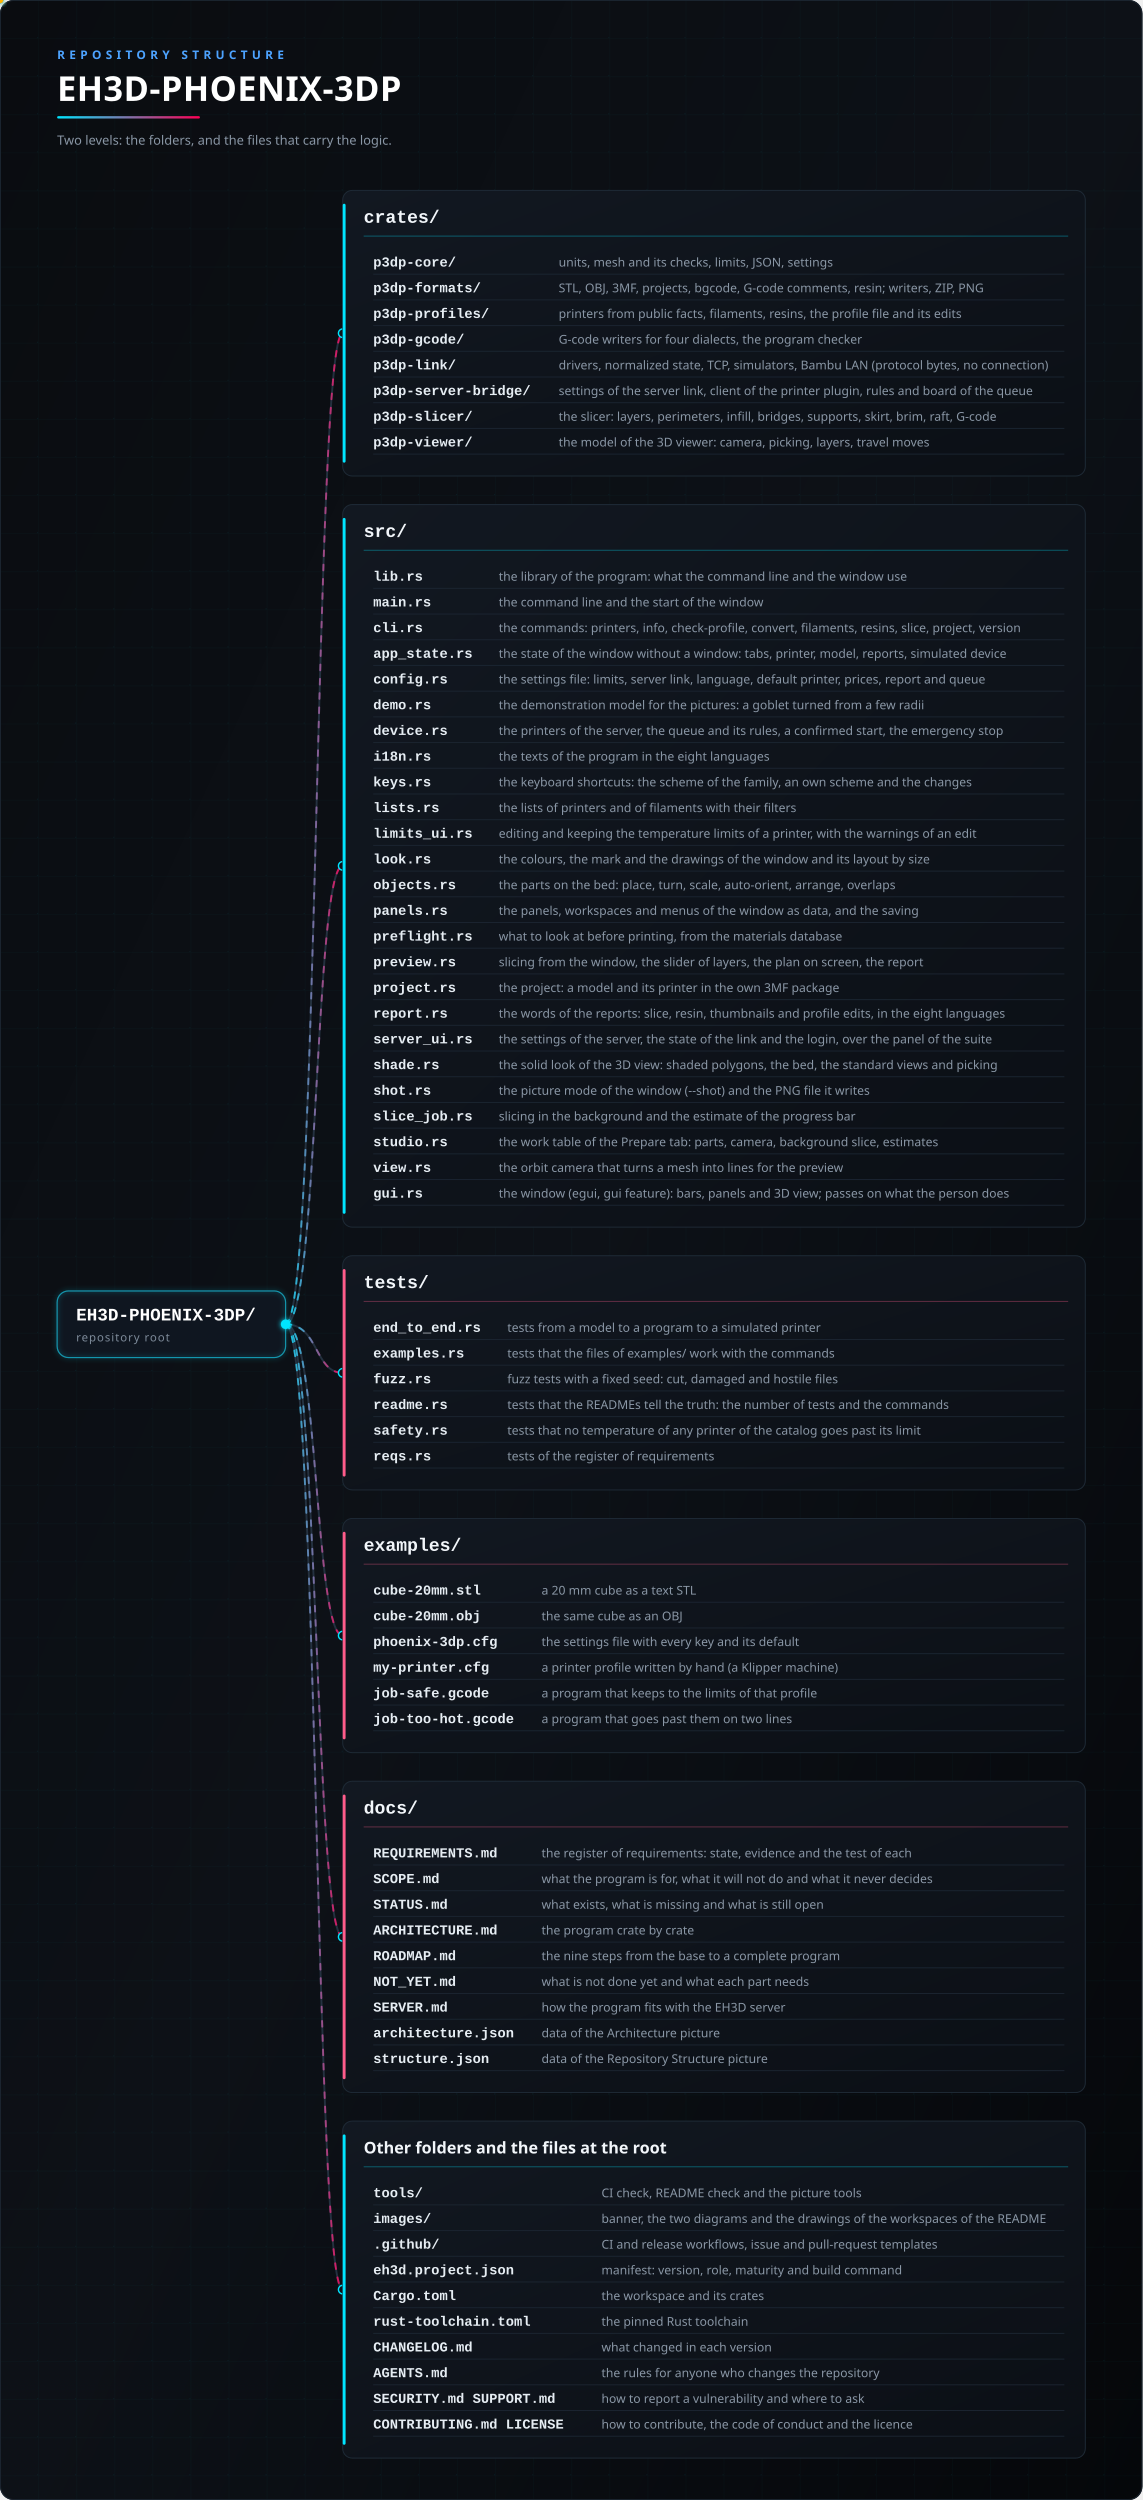
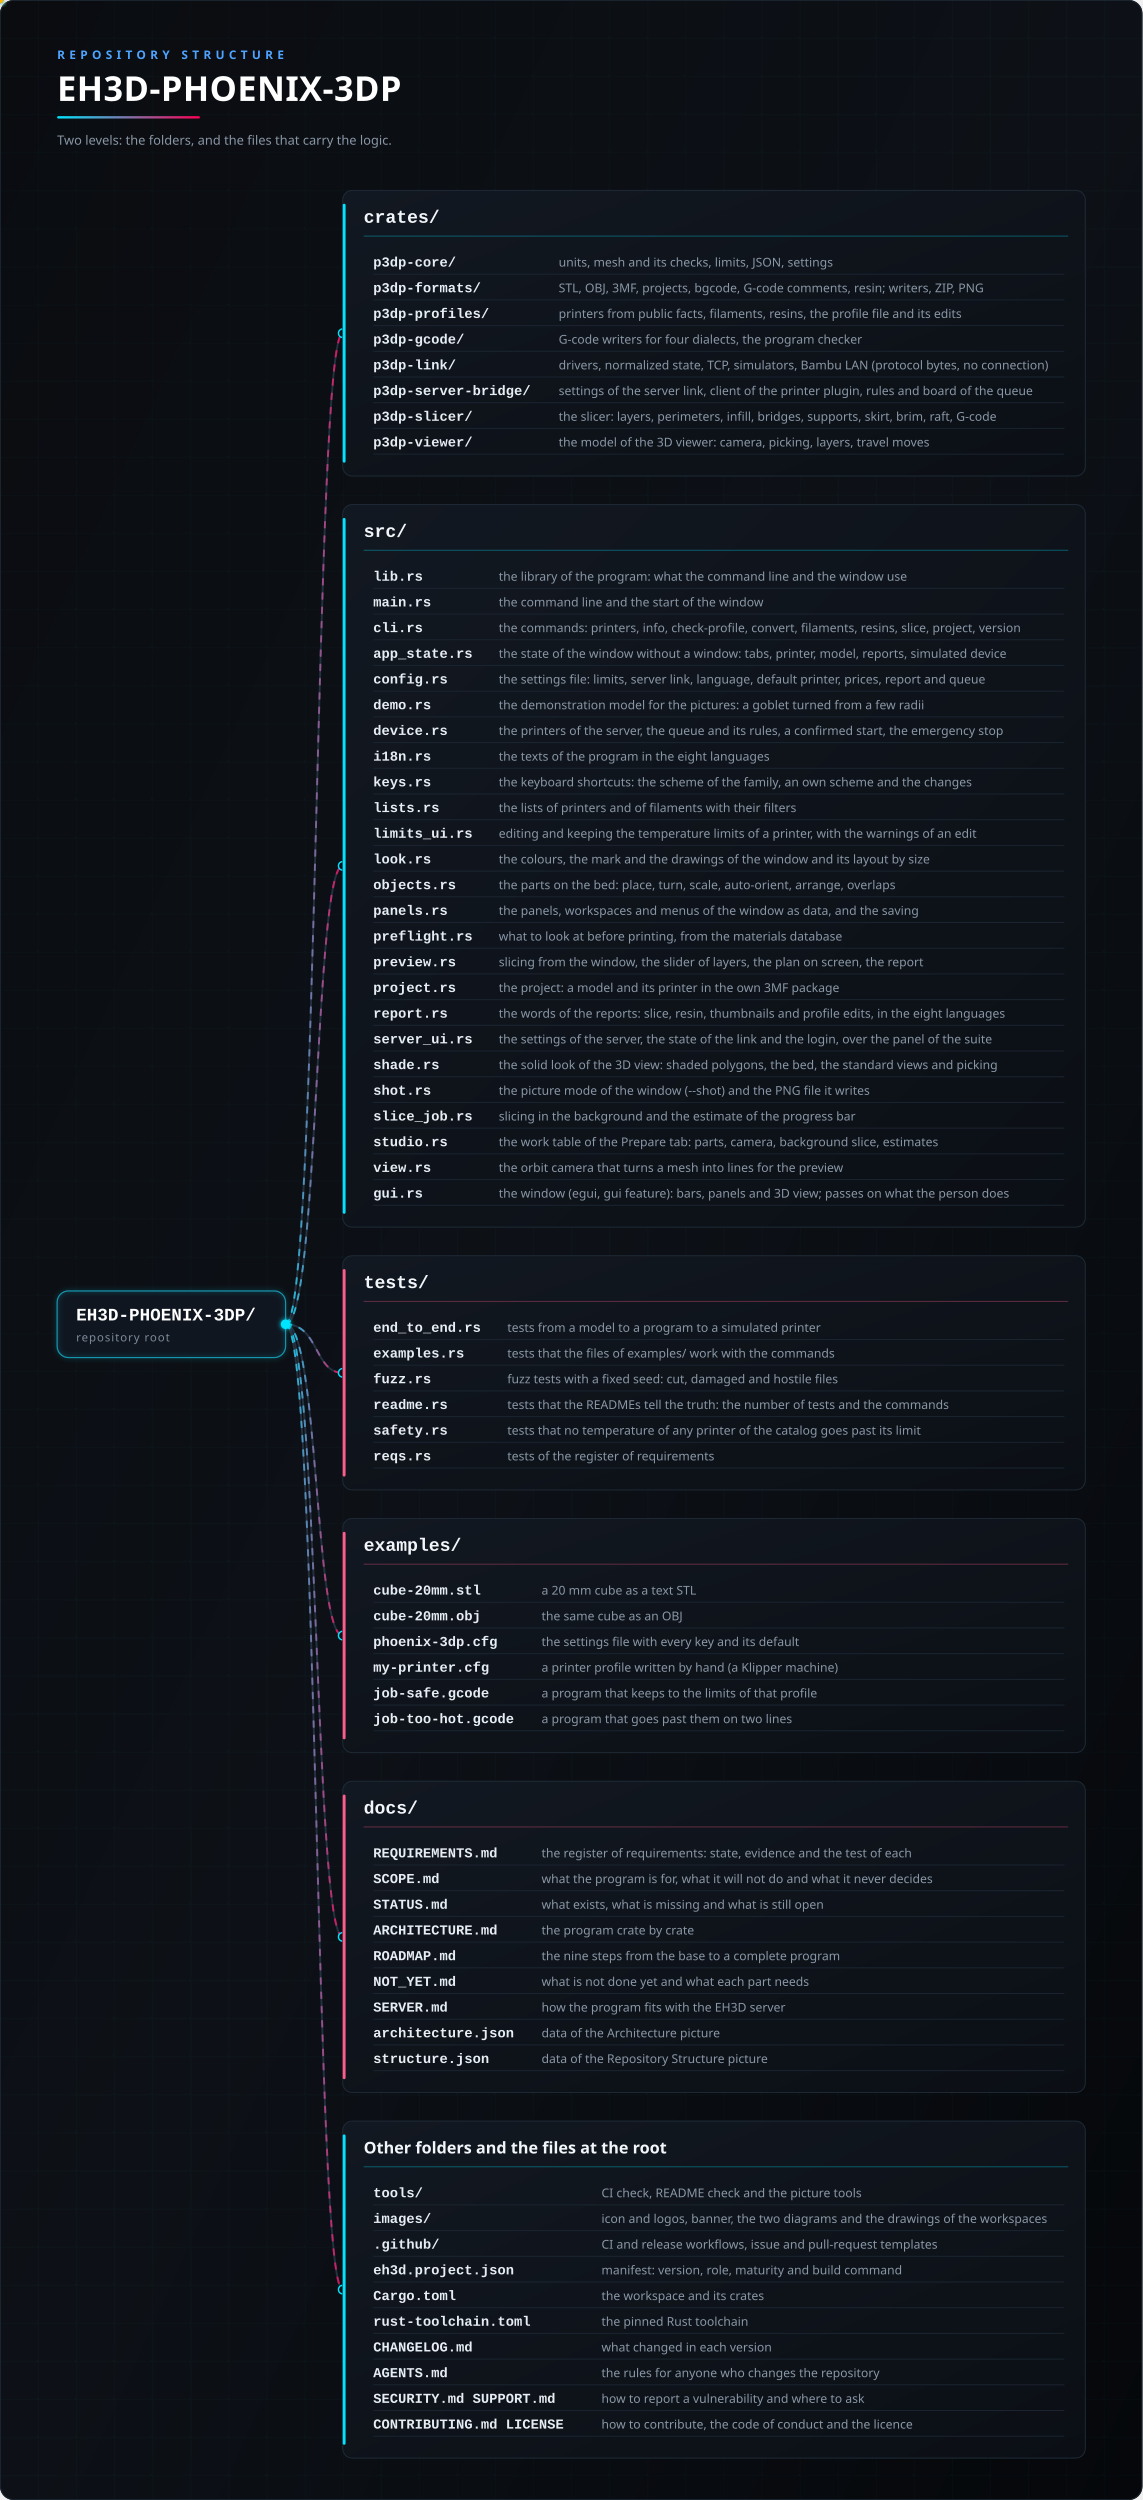
<svg xmlns="http://www.w3.org/2000/svg" viewBox="0 0 1200 2626" width="100%" role="img" aria-labelledby="t d">
  <defs>
    <linearGradient id="bg" x1="0" y1="0" x2="1" y2="1">
      <stop offset="0" stop-color="#0A0C10" />
      <stop offset="0.5" stop-color="#0D1117" />
      <stop offset="1" stop-color="#05070A" />
    </linearGradient>
    <linearGradient id="card" x1="0" y1="0" x2="1" y2="1">
      <stop offset="0" stop-color="#121821" />
      <stop offset="1" stop-color="#0B0F15" />
    </linearGradient>
    <linearGradient id="line" x1="0" y1="0" x2="1" y2="0">
      <stop offset="0" stop-color="#00E5FF" />
      <stop offset="1" stop-color="#FF0055" />
    </linearGradient>
    <filter id="glow" x="-50%" y="-50%" width="200%" height="200%">
      <feGaussianBlur stdDeviation="3" result="b" />
      <feMerge>
        <feMergeNode in="b" />
        <feMergeNode in="SourceGraphic" />
      </feMerge>
    </filter>
    <pattern id="grid" width="40" height="40" patternUnits="userSpaceOnUse">
      <path d="M40 0H0V40" fill="none" stroke="#00E5FF" stroke-opacity="0.035" />
      <circle cx="40" cy="40" r="1" fill="#00E5FF" fill-opacity="0.09" />
    </pattern>
  </defs>
  <rect width="1200" height="2626" rx="14" fill="url(#bg)" />
  <rect width="1200" height="2626" rx="14" fill="url(#grid)" />
  <rect x="0.5" y="0.5" width="1199" height="2625" rx="14" fill="none" stroke="#1B2530" />
  <text x="60" y="62" font-family="'Segoe UI','Noto Sans','Noto Sans CJK SC','Microsoft YaHei','Yu Gothic','Helvetica Neue',Helvetica,Arial,sans-serif" font-size="12.5" font-weight="600" fill="#4DA3FF" text-anchor="start" letter-spacing="4.5">REPOSITORY STRUCTURE</text>
  <text x="60" y="106" font-family="'Segoe UI','Noto Sans','Noto Sans CJK SC','Microsoft YaHei','Yu Gothic','Helvetica Neue',Helvetica,Arial,sans-serif" font-size="36" font-weight="700" fill="#FFFFFF" text-anchor="start" letter-spacing="0.5">EH3D-PHOENIX-3DP</text>
  <rect x="60" y="122" width="150" height="2.5" rx="1.25" fill="url(#line)">
    <animate attributeName="width" values="40;150;150" keyTimes="0;0.4;1" dur="3s" repeatCount="indefinite" />
  </rect>
  <text x="60" y="152" font-family="'Segoe UI','Noto Sans','Noto Sans CJK SC','Microsoft YaHei','Yu Gothic','Helvetica Neue',Helvetica,Arial,sans-serif" font-size="13.5" font-weight="400" fill="#8A97A6" text-anchor="start">Two levels: the folders, and the files that carry the logic.</text>
  <path id="c0" d="M300,1391 C335,1391 330,350 360,350" fill="none" stroke="#243140" stroke-width="2" />
  <path d="M300,1391 C335,1391 330,350 360,350" fill="none" stroke="url(#line)" stroke-width="2" stroke-linecap="round" stroke-dasharray="6 9" opacity="0.9">
    <animate attributeName="stroke-dashoffset" from="0" to="-30" dur="1.6s" repeatCount="indefinite" />
  </path>
  <circle cx="360" cy="350" r="4.5" fill="#0D1117" stroke="#00E5FF" stroke-width="1.5" />
  <path id="c1" d="M300,1391 C335,1391 330,909.5 360,909.5" fill="none" stroke="#243140" stroke-width="2" />
  <path d="M300,1391 C335,1391 330,909.5 360,909.5" fill="none" stroke="url(#line)" stroke-width="2" stroke-linecap="round" stroke-dasharray="6 9" opacity="0.9">
    <animate attributeName="stroke-dashoffset" from="0" to="-30" dur="1.6s" repeatCount="indefinite" />
  </path>
  <circle cx="360" cy="909.5" r="4.5" fill="#0D1117" stroke="#00E5FF" stroke-width="1.5" />
  <path id="c2" d="M300,1391 C335,1391 330,1442 360,1442" fill="none" stroke="#243140" stroke-width="2" />
  <path d="M300,1391 C335,1391 330,1442 360,1442" fill="none" stroke="url(#line)" stroke-width="2" stroke-linecap="round" stroke-dasharray="6 9" opacity="0.9">
    <animate attributeName="stroke-dashoffset" from="0" to="-30" dur="1.6s" repeatCount="indefinite" />
  </path>
  <circle cx="360" cy="1442" r="4.5" fill="#0D1117" stroke="#00E5FF" stroke-width="1.5" />
  <path id="c3" d="M300,1391 C335,1391 330,1718 360,1718" fill="none" stroke="#243140" stroke-width="2" />
  <path d="M300,1391 C335,1391 330,1718 360,1718" fill="none" stroke="url(#line)" stroke-width="2" stroke-linecap="round" stroke-dasharray="6 9" opacity="0.9">
    <animate attributeName="stroke-dashoffset" from="0" to="-30" dur="1.6s" repeatCount="indefinite" />
  </path>
  <circle cx="360" cy="1718" r="4.5" fill="#0D1117" stroke="#00E5FF" stroke-width="1.5" />
  <path id="c4" d="M300,1391 C335,1391 330,2034.5 360,2034.5" fill="none" stroke="#243140" stroke-width="2" />
  <path d="M300,1391 C335,1391 330,2034.5 360,2034.5" fill="none" stroke="url(#line)" stroke-width="2" stroke-linecap="round" stroke-dasharray="6 9" opacity="0.9">
    <animate attributeName="stroke-dashoffset" from="0" to="-30" dur="1.6s" repeatCount="indefinite" />
  </path>
  <circle cx="360" cy="2034.5" r="4.5" fill="#0D1117" stroke="#00E5FF" stroke-width="1.5" />
  <path id="c5" d="M300,1391 C335,1391 330,2405 360,2405" fill="none" stroke="#243140" stroke-width="2" />
  <path d="M300,1391 C335,1391 330,2405 360,2405" fill="none" stroke="url(#line)" stroke-width="2" stroke-linecap="round" stroke-dasharray="6 9" opacity="0.9">
    <animate attributeName="stroke-dashoffset" from="0" to="-30" dur="1.6s" repeatCount="indefinite" />
  </path>
  <circle cx="360" cy="2405" r="4.5" fill="#0D1117" stroke="#00E5FF" stroke-width="1.5" />
  <circle r="3.5" fill="#00E5FF" filter="url(#glow)">
    <animateMotion dur="3.4s" repeatCount="indefinite">
      <mpath href="#c0" />
    </animateMotion>
  </circle>
  <circle r="3.5" fill="#4DA3FF" filter="url(#glow)">
    <animateMotion dur="4.2s" repeatCount="indefinite">
      <mpath href="#c1" />
    </animateMotion>
  </circle>
  <circle r="3.5" fill="#FFB300" filter="url(#glow)">
    <animateMotion dur="5.0s" repeatCount="indefinite">
      <mpath href="#c2" />
    </animateMotion>
  </circle>
  <circle r="3.5" fill="#00E5FF" filter="url(#glow)">
    <animateMotion dur="5.8s" repeatCount="indefinite">
      <mpath href="#c3" />
    </animateMotion>
  </circle>
  <circle r="3.5" fill="#4DA3FF" filter="url(#glow)">
    <animateMotion dur="6.6s" repeatCount="indefinite">
      <mpath href="#c4" />
    </animateMotion>
  </circle>
  <circle r="3.5" fill="#FFB300" filter="url(#glow)">
    <animateMotion dur="7.4s" repeatCount="indefinite">
      <mpath href="#c5" />
    </animateMotion>
  </circle>
  <rect x="60" y="1356" width="240" height="70" rx="12" fill="#0F1620" stroke="#2A3A4C" stroke-width="1.2" />
  <rect x="60" y="1356" width="240" height="70" rx="12" fill="none" stroke="#00E5FF" stroke-opacity="0.5" stroke-width="1.2" filter="url(#glow)">
    <animate attributeName="stroke-opacity" values="0.15;0.6;0.15" dur="3.6s" repeatCount="indefinite" />
  </rect>
  <text x="80" y="1387" font-family="'JetBrains Mono','Cascadia Code','SFMono-Regular',Consolas,'Liberation Mono',monospace" font-size="18.5" font-weight="700" fill="#FFFFFF" text-anchor="start">EH3D-PHOENIX-3DP/</text>
  <text x="80" y="1409" font-family="'Segoe UI','Noto Sans','Noto Sans CJK SC','Microsoft YaHei','Yu Gothic','Helvetica Neue',Helvetica,Arial,sans-serif" font-size="12" font-weight="400" fill="#7D8A99" text-anchor="start" letter-spacing="1">repository root</text>
  <circle cx="300" cy="1391" r="5" fill="#00E5FF" filter="url(#glow)" />
  <rect x="360" y="200" width="780" height="300" rx="10" fill="url(#card)" stroke="#1E2A36" stroke-width="1" />
  <rect x="360" y="214" width="3" height="272" rx="1.5" fill="#00E5FF">
    <animate attributeName="opacity" values="0.55;1;0.55" dur="4s" begin="0s" repeatCount="indefinite" />
  </rect>
  <text x="382" y="234" font-family="'JetBrains Mono','Cascadia Code','SFMono-Regular',Consolas,'Liberation Mono',monospace" font-size="19" font-weight="700" fill="#F2F6FA" text-anchor="start">crates/</text>
  <line x1="382" y1="248" x2="1122" y2="248" stroke="#00E5FF" stroke-opacity="0.35" stroke-width="1" />
  <text x="392" y="280" font-family="'JetBrains Mono','Cascadia Code','SFMono-Regular',Consolas,'Liberation Mono',monospace" font-size="14.5" font-weight="600" fill="#E6EDF3" text-anchor="start">p3dp-core/</text>
  <text x="586.81" y="280" font-family="'Segoe UI','Noto Sans','Noto Sans CJK SC','Microsoft YaHei','Yu Gothic','Helvetica Neue',Helvetica,Arial,sans-serif" font-size="12.8" font-weight="400" fill="#8A97A6" text-anchor="start">units, mesh and its checks, limits, JSON, settings</text>
  <line x1="392" y1="288" x2="1118" y2="288" stroke="#1A2430" stroke-width="1" />
  <text x="392" y="307" font-family="'JetBrains Mono','Cascadia Code','SFMono-Regular',Consolas,'Liberation Mono',monospace" font-size="14.5" font-weight="600" fill="#E6EDF3" text-anchor="start">p3dp-formats/</text>
  <text x="586.81" y="307" font-family="'Segoe UI','Noto Sans','Noto Sans CJK SC','Microsoft YaHei','Yu Gothic','Helvetica Neue',Helvetica,Arial,sans-serif" font-size="12.8" font-weight="400" fill="#8A97A6" text-anchor="start">STL, OBJ, 3MF, projects, bgcode, G-code comments, resin; writers, ZIP, PNG</text>
  <line x1="392" y1="315" x2="1118" y2="315" stroke="#1A2430" stroke-width="1" />
  <text x="392" y="334" font-family="'JetBrains Mono','Cascadia Code','SFMono-Regular',Consolas,'Liberation Mono',monospace" font-size="14.5" font-weight="600" fill="#E6EDF3" text-anchor="start">p3dp-profiles/</text>
  <text x="586.81" y="334" font-family="'Segoe UI','Noto Sans','Noto Sans CJK SC','Microsoft YaHei','Yu Gothic','Helvetica Neue',Helvetica,Arial,sans-serif" font-size="12.8" font-weight="400" fill="#8A97A6" text-anchor="start">printers from public facts, filaments, resins, the profile file and its edits</text>
  <line x1="392" y1="342" x2="1118" y2="342" stroke="#1A2430" stroke-width="1" />
  <text x="392" y="361" font-family="'JetBrains Mono','Cascadia Code','SFMono-Regular',Consolas,'Liberation Mono',monospace" font-size="14.5" font-weight="600" fill="#E6EDF3" text-anchor="start">p3dp-gcode/</text>
  <text x="586.81" y="361" font-family="'Segoe UI','Noto Sans','Noto Sans CJK SC','Microsoft YaHei','Yu Gothic','Helvetica Neue',Helvetica,Arial,sans-serif" font-size="12.8" font-weight="400" fill="#8A97A6" text-anchor="start">G-code writers for four dialects, the program checker</text>
  <line x1="392" y1="369" x2="1118" y2="369" stroke="#1A2430" stroke-width="1" />
  <text x="392" y="388" font-family="'JetBrains Mono','Cascadia Code','SFMono-Regular',Consolas,'Liberation Mono',monospace" font-size="14.5" font-weight="600" fill="#E6EDF3" text-anchor="start">p3dp-link/</text>
  <text x="586.81" y="388" font-family="'Segoe UI','Noto Sans','Noto Sans CJK SC','Microsoft YaHei','Yu Gothic','Helvetica Neue',Helvetica,Arial,sans-serif" font-size="12.8" font-weight="400" fill="#8A97A6" text-anchor="start">drivers, normalized state, TCP, simulators, Bambu LAN (protocol bytes, no connection)</text>
  <line x1="392" y1="396" x2="1118" y2="396" stroke="#1A2430" stroke-width="1" />
  <text x="392" y="415" font-family="'JetBrains Mono','Cascadia Code','SFMono-Regular',Consolas,'Liberation Mono',monospace" font-size="14.5" font-weight="600" fill="#E6EDF3" text-anchor="start">p3dp-server-bridge/</text>
  <text x="586.81" y="415" font-family="'Segoe UI','Noto Sans','Noto Sans CJK SC','Microsoft YaHei','Yu Gothic','Helvetica Neue',Helvetica,Arial,sans-serif" font-size="12.8" font-weight="400" fill="#8A97A6" text-anchor="start">settings of the server link, client of the printer plugin, rules and board of the queue</text>
  <line x1="392" y1="423" x2="1118" y2="423" stroke="#1A2430" stroke-width="1" />
  <text x="392" y="442" font-family="'JetBrains Mono','Cascadia Code','SFMono-Regular',Consolas,'Liberation Mono',monospace" font-size="14.5" font-weight="600" fill="#E6EDF3" text-anchor="start">p3dp-slicer/</text>
  <text x="586.81" y="442" font-family="'Segoe UI','Noto Sans','Noto Sans CJK SC','Microsoft YaHei','Yu Gothic','Helvetica Neue',Helvetica,Arial,sans-serif" font-size="12.8" font-weight="400" fill="#8A97A6" text-anchor="start">the slicer: layers, perimeters, infill, bridges, supports, skirt, brim, raft, G-code</text>
  <line x1="392" y1="450" x2="1118" y2="450" stroke="#1A2430" stroke-width="1" />
  <text x="392" y="469" font-family="'JetBrains Mono','Cascadia Code','SFMono-Regular',Consolas,'Liberation Mono',monospace" font-size="14.5" font-weight="600" fill="#E6EDF3" text-anchor="start">p3dp-viewer/</text>
  <text x="586.81" y="469" font-family="'Segoe UI','Noto Sans','Noto Sans CJK SC','Microsoft YaHei','Yu Gothic','Helvetica Neue',Helvetica,Arial,sans-serif" font-size="12.8" font-weight="400" fill="#8A97A6" text-anchor="start">the model of the 3D viewer: camera, picking, layers, travel moves</text>
  <line x1="392" y1="477" x2="1118" y2="477" stroke="#1A2430" stroke-width="1" />
  <rect x="360" y="530" width="780" height="759" rx="10" fill="url(#card)" stroke="#1E2A36" stroke-width="1" />
  <rect x="360" y="544" width="3" height="731" rx="1.5" fill="#00E5FF">
    <animate attributeName="opacity" values="0.55;1;0.55" dur="4s" begin="0.6s" repeatCount="indefinite" />
  </rect>
  <text x="382" y="564" font-family="'JetBrains Mono','Cascadia Code','SFMono-Regular',Consolas,'Liberation Mono',monospace" font-size="19" font-weight="700" fill="#F2F6FA" text-anchor="start">src/</text>
  <line x1="382" y1="578" x2="1122" y2="578" stroke="#00E5FF" stroke-opacity="0.35" stroke-width="1" />
  <text x="392" y="610" font-family="'JetBrains Mono','Cascadia Code','SFMono-Regular',Consolas,'Liberation Mono',monospace" font-size="14.5" font-weight="600" fill="#E6EDF3" text-anchor="start">lib.rs</text>
  <text x="523.88" y="610" font-family="'Segoe UI','Noto Sans','Noto Sans CJK SC','Microsoft YaHei','Yu Gothic','Helvetica Neue',Helvetica,Arial,sans-serif" font-size="12.8" font-weight="400" fill="#8A97A6" text-anchor="start">the library of the program: what the command line and the window use</text>
  <line x1="392" y1="618" x2="1118" y2="618" stroke="#1A2430" stroke-width="1" />
  <text x="392" y="637" font-family="'JetBrains Mono','Cascadia Code','SFMono-Regular',Consolas,'Liberation Mono',monospace" font-size="14.5" font-weight="600" fill="#E6EDF3" text-anchor="start">main.rs</text>
  <text x="523.88" y="637" font-family="'Segoe UI','Noto Sans','Noto Sans CJK SC','Microsoft YaHei','Yu Gothic','Helvetica Neue',Helvetica,Arial,sans-serif" font-size="12.8" font-weight="400" fill="#8A97A6" text-anchor="start">the command line and the start of the window</text>
  <line x1="392" y1="645" x2="1118" y2="645" stroke="#1A2430" stroke-width="1" />
  <text x="392" y="664" font-family="'JetBrains Mono','Cascadia Code','SFMono-Regular',Consolas,'Liberation Mono',monospace" font-size="14.5" font-weight="600" fill="#E6EDF3" text-anchor="start">cli.rs</text>
  <text x="523.88" y="664" font-family="'Segoe UI','Noto Sans','Noto Sans CJK SC','Microsoft YaHei','Yu Gothic','Helvetica Neue',Helvetica,Arial,sans-serif" font-size="12.8" font-weight="400" fill="#8A97A6" text-anchor="start">the commands: printers, info, check-profile, convert, filaments, resins, slice, project, version</text>
  <line x1="392" y1="672" x2="1118" y2="672" stroke="#1A2430" stroke-width="1" />
  <text x="392" y="691" font-family="'JetBrains Mono','Cascadia Code','SFMono-Regular',Consolas,'Liberation Mono',monospace" font-size="14.5" font-weight="600" fill="#E6EDF3" text-anchor="start">app_state.rs</text>
  <text x="523.88" y="691" font-family="'Segoe UI','Noto Sans','Noto Sans CJK SC','Microsoft YaHei','Yu Gothic','Helvetica Neue',Helvetica,Arial,sans-serif" font-size="12.8" font-weight="400" fill="#8A97A6" text-anchor="start">the state of the window without a window: tabs, printer, model, reports, simulated device</text>
  <line x1="392" y1="699" x2="1118" y2="699" stroke="#1A2430" stroke-width="1" />
  <text x="392" y="718" font-family="'JetBrains Mono','Cascadia Code','SFMono-Regular',Consolas,'Liberation Mono',monospace" font-size="14.5" font-weight="600" fill="#E6EDF3" text-anchor="start">config.rs</text>
  <text x="523.88" y="718" font-family="'Segoe UI','Noto Sans','Noto Sans CJK SC','Microsoft YaHei','Yu Gothic','Helvetica Neue',Helvetica,Arial,sans-serif" font-size="12.8" font-weight="400" fill="#8A97A6" text-anchor="start">the settings file: limits, server link, language, default printer, prices, report and queue</text>
  <line x1="392" y1="726" x2="1118" y2="726" stroke="#1A2430" stroke-width="1" />
  <text x="392" y="745" font-family="'JetBrains Mono','Cascadia Code','SFMono-Regular',Consolas,'Liberation Mono',monospace" font-size="14.5" font-weight="600" fill="#E6EDF3" text-anchor="start">demo.rs</text>
  <text x="523.88" y="745" font-family="'Segoe UI','Noto Sans','Noto Sans CJK SC','Microsoft YaHei','Yu Gothic','Helvetica Neue',Helvetica,Arial,sans-serif" font-size="12.8" font-weight="400" fill="#8A97A6" text-anchor="start">the demonstration model for the pictures: a goblet turned from a few radii</text>
  <line x1="392" y1="753" x2="1118" y2="753" stroke="#1A2430" stroke-width="1" />
  <text x="392" y="772" font-family="'JetBrains Mono','Cascadia Code','SFMono-Regular',Consolas,'Liberation Mono',monospace" font-size="14.5" font-weight="600" fill="#E6EDF3" text-anchor="start">device.rs</text>
  <text x="523.88" y="772" font-family="'Segoe UI','Noto Sans','Noto Sans CJK SC','Microsoft YaHei','Yu Gothic','Helvetica Neue',Helvetica,Arial,sans-serif" font-size="12.8" font-weight="400" fill="#8A97A6" text-anchor="start">the printers of the server, the queue and its rules, a confirmed start, the emergency stop</text>
  <line x1="392" y1="780" x2="1118" y2="780" stroke="#1A2430" stroke-width="1" />
  <text x="392" y="799" font-family="'JetBrains Mono','Cascadia Code','SFMono-Regular',Consolas,'Liberation Mono',monospace" font-size="14.5" font-weight="600" fill="#E6EDF3" text-anchor="start">i18n.rs</text>
  <text x="523.88" y="799" font-family="'Segoe UI','Noto Sans','Noto Sans CJK SC','Microsoft YaHei','Yu Gothic','Helvetica Neue',Helvetica,Arial,sans-serif" font-size="12.8" font-weight="400" fill="#8A97A6" text-anchor="start">the texts of the program in the eight languages</text>
  <line x1="392" y1="807" x2="1118" y2="807" stroke="#1A2430" stroke-width="1" />
  <text x="392" y="826" font-family="'JetBrains Mono','Cascadia Code','SFMono-Regular',Consolas,'Liberation Mono',monospace" font-size="14.5" font-weight="600" fill="#E6EDF3" text-anchor="start">keys.rs</text>
  <text x="523.88" y="826" font-family="'Segoe UI','Noto Sans','Noto Sans CJK SC','Microsoft YaHei','Yu Gothic','Helvetica Neue',Helvetica,Arial,sans-serif" font-size="12.8" font-weight="400" fill="#8A97A6" text-anchor="start">the keyboard shortcuts: the scheme of the family, an own scheme and the changes</text>
  <line x1="392" y1="834" x2="1118" y2="834" stroke="#1A2430" stroke-width="1" />
  <text x="392" y="853" font-family="'JetBrains Mono','Cascadia Code','SFMono-Regular',Consolas,'Liberation Mono',monospace" font-size="14.5" font-weight="600" fill="#E6EDF3" text-anchor="start">lists.rs</text>
  <text x="523.88" y="853" font-family="'Segoe UI','Noto Sans','Noto Sans CJK SC','Microsoft YaHei','Yu Gothic','Helvetica Neue',Helvetica,Arial,sans-serif" font-size="12.8" font-weight="400" fill="#8A97A6" text-anchor="start">the lists of printers and of filaments with their filters</text>
  <line x1="392" y1="861" x2="1118" y2="861" stroke="#1A2430" stroke-width="1" />
  <text x="392" y="880" font-family="'JetBrains Mono','Cascadia Code','SFMono-Regular',Consolas,'Liberation Mono',monospace" font-size="14.5" font-weight="600" fill="#E6EDF3" text-anchor="start">limits_ui.rs</text>
  <text x="523.88" y="880" font-family="'Segoe UI','Noto Sans','Noto Sans CJK SC','Microsoft YaHei','Yu Gothic','Helvetica Neue',Helvetica,Arial,sans-serif" font-size="12.8" font-weight="400" fill="#8A97A6" text-anchor="start">editing and keeping the temperature limits of a printer, with the warnings of an edit</text>
  <line x1="392" y1="888" x2="1118" y2="888" stroke="#1A2430" stroke-width="1" />
  <text x="392" y="907" font-family="'JetBrains Mono','Cascadia Code','SFMono-Regular',Consolas,'Liberation Mono',monospace" font-size="14.5" font-weight="600" fill="#E6EDF3" text-anchor="start">look.rs</text>
  <text x="523.88" y="907" font-family="'Segoe UI','Noto Sans','Noto Sans CJK SC','Microsoft YaHei','Yu Gothic','Helvetica Neue',Helvetica,Arial,sans-serif" font-size="12.8" font-weight="400" fill="#8A97A6" text-anchor="start">the colours, the mark and the drawings of the window and its layout by size</text>
  <line x1="392" y1="915" x2="1118" y2="915" stroke="#1A2430" stroke-width="1" />
  <text x="392" y="934" font-family="'JetBrains Mono','Cascadia Code','SFMono-Regular',Consolas,'Liberation Mono',monospace" font-size="14.5" font-weight="600" fill="#E6EDF3" text-anchor="start">objects.rs</text>
  <text x="523.88" y="934" font-family="'Segoe UI','Noto Sans','Noto Sans CJK SC','Microsoft YaHei','Yu Gothic','Helvetica Neue',Helvetica,Arial,sans-serif" font-size="12.8" font-weight="400" fill="#8A97A6" text-anchor="start">the parts on the bed: place, turn, scale, auto-orient, arrange, overlaps</text>
  <line x1="392" y1="942" x2="1118" y2="942" stroke="#1A2430" stroke-width="1" />
  <text x="392" y="961" font-family="'JetBrains Mono','Cascadia Code','SFMono-Regular',Consolas,'Liberation Mono',monospace" font-size="14.5" font-weight="600" fill="#E6EDF3" text-anchor="start">panels.rs</text>
  <text x="523.88" y="961" font-family="'Segoe UI','Noto Sans','Noto Sans CJK SC','Microsoft YaHei','Yu Gothic','Helvetica Neue',Helvetica,Arial,sans-serif" font-size="12.8" font-weight="400" fill="#8A97A6" text-anchor="start">the panels, workspaces and menus of the window as data, and the saving</text>
  <line x1="392" y1="969" x2="1118" y2="969" stroke="#1A2430" stroke-width="1" />
  <text x="392" y="988" font-family="'JetBrains Mono','Cascadia Code','SFMono-Regular',Consolas,'Liberation Mono',monospace" font-size="14.5" font-weight="600" fill="#E6EDF3" text-anchor="start">preflight.rs</text>
  <text x="523.88" y="988" font-family="'Segoe UI','Noto Sans','Noto Sans CJK SC','Microsoft YaHei','Yu Gothic','Helvetica Neue',Helvetica,Arial,sans-serif" font-size="12.8" font-weight="400" fill="#8A97A6" text-anchor="start">what to look at before printing, from the materials database</text>
  <line x1="392" y1="996" x2="1118" y2="996" stroke="#1A2430" stroke-width="1" />
  <text x="392" y="1015" font-family="'JetBrains Mono','Cascadia Code','SFMono-Regular',Consolas,'Liberation Mono',monospace" font-size="14.5" font-weight="600" fill="#E6EDF3" text-anchor="start">preview.rs</text>
  <text x="523.88" y="1015" font-family="'Segoe UI','Noto Sans','Noto Sans CJK SC','Microsoft YaHei','Yu Gothic','Helvetica Neue',Helvetica,Arial,sans-serif" font-size="12.8" font-weight="400" fill="#8A97A6" text-anchor="start">slicing from the window, the slider of layers, the plan on screen, the report</text>
  <line x1="392" y1="1023" x2="1118" y2="1023" stroke="#1A2430" stroke-width="1" />
  <text x="392" y="1042" font-family="'JetBrains Mono','Cascadia Code','SFMono-Regular',Consolas,'Liberation Mono',monospace" font-size="14.5" font-weight="600" fill="#E6EDF3" text-anchor="start">project.rs</text>
  <text x="523.88" y="1042" font-family="'Segoe UI','Noto Sans','Noto Sans CJK SC','Microsoft YaHei','Yu Gothic','Helvetica Neue',Helvetica,Arial,sans-serif" font-size="12.8" font-weight="400" fill="#8A97A6" text-anchor="start">the project: a model and its printer in the own 3MF package</text>
  <line x1="392" y1="1050" x2="1118" y2="1050" stroke="#1A2430" stroke-width="1" />
  <text x="392" y="1069" font-family="'JetBrains Mono','Cascadia Code','SFMono-Regular',Consolas,'Liberation Mono',monospace" font-size="14.5" font-weight="600" fill="#E6EDF3" text-anchor="start">report.rs</text>
  <text x="523.88" y="1069" font-family="'Segoe UI','Noto Sans','Noto Sans CJK SC','Microsoft YaHei','Yu Gothic','Helvetica Neue',Helvetica,Arial,sans-serif" font-size="12.8" font-weight="400" fill="#8A97A6" text-anchor="start">the words of the reports: slice, resin, thumbnails and profile edits, in the eight languages</text>
  <line x1="392" y1="1077" x2="1118" y2="1077" stroke="#1A2430" stroke-width="1" />
  <text x="392" y="1096" font-family="'JetBrains Mono','Cascadia Code','SFMono-Regular',Consolas,'Liberation Mono',monospace" font-size="14.5" font-weight="600" fill="#E6EDF3" text-anchor="start">server_ui.rs</text>
  <text x="523.88" y="1096" font-family="'Segoe UI','Noto Sans','Noto Sans CJK SC','Microsoft YaHei','Yu Gothic','Helvetica Neue',Helvetica,Arial,sans-serif" font-size="12.8" font-weight="400" fill="#8A97A6" text-anchor="start">the settings of the server, the state of the link and the login, over the panel of the suite</text>
  <line x1="392" y1="1104" x2="1118" y2="1104" stroke="#1A2430" stroke-width="1" />
  <text x="392" y="1123" font-family="'JetBrains Mono','Cascadia Code','SFMono-Regular',Consolas,'Liberation Mono',monospace" font-size="14.5" font-weight="600" fill="#E6EDF3" text-anchor="start">shade.rs</text>
  <text x="523.88" y="1123" font-family="'Segoe UI','Noto Sans','Noto Sans CJK SC','Microsoft YaHei','Yu Gothic','Helvetica Neue',Helvetica,Arial,sans-serif" font-size="12.8" font-weight="400" fill="#8A97A6" text-anchor="start">the solid look of the 3D view: shaded polygons, the bed, the standard views and picking</text>
  <line x1="392" y1="1131" x2="1118" y2="1131" stroke="#1A2430" stroke-width="1" />
  <text x="392" y="1150" font-family="'JetBrains Mono','Cascadia Code','SFMono-Regular',Consolas,'Liberation Mono',monospace" font-size="14.5" font-weight="600" fill="#E6EDF3" text-anchor="start">shot.rs</text>
  <text x="523.88" y="1150" font-family="'Segoe UI','Noto Sans','Noto Sans CJK SC','Microsoft YaHei','Yu Gothic','Helvetica Neue',Helvetica,Arial,sans-serif" font-size="12.8" font-weight="400" fill="#8A97A6" text-anchor="start">the picture mode of the window (--shot) and the PNG file it writes</text>
  <line x1="392" y1="1158" x2="1118" y2="1158" stroke="#1A2430" stroke-width="1" />
  <text x="392" y="1177" font-family="'JetBrains Mono','Cascadia Code','SFMono-Regular',Consolas,'Liberation Mono',monospace" font-size="14.5" font-weight="600" fill="#E6EDF3" text-anchor="start">slice_job.rs</text>
  <text x="523.88" y="1177" font-family="'Segoe UI','Noto Sans','Noto Sans CJK SC','Microsoft YaHei','Yu Gothic','Helvetica Neue',Helvetica,Arial,sans-serif" font-size="12.8" font-weight="400" fill="#8A97A6" text-anchor="start">slicing in the background and the estimate of the progress bar</text>
  <line x1="392" y1="1185" x2="1118" y2="1185" stroke="#1A2430" stroke-width="1" />
  <text x="392" y="1204" font-family="'JetBrains Mono','Cascadia Code','SFMono-Regular',Consolas,'Liberation Mono',monospace" font-size="14.5" font-weight="600" fill="#E6EDF3" text-anchor="start">studio.rs</text>
  <text x="523.88" y="1204" font-family="'Segoe UI','Noto Sans','Noto Sans CJK SC','Microsoft YaHei','Yu Gothic','Helvetica Neue',Helvetica,Arial,sans-serif" font-size="12.8" font-weight="400" fill="#8A97A6" text-anchor="start">the work table of the Prepare tab: parts, camera, background slice, estimates</text>
  <line x1="392" y1="1212" x2="1118" y2="1212" stroke="#1A2430" stroke-width="1" />
  <text x="392" y="1231" font-family="'JetBrains Mono','Cascadia Code','SFMono-Regular',Consolas,'Liberation Mono',monospace" font-size="14.5" font-weight="600" fill="#E6EDF3" text-anchor="start">view.rs</text>
  <text x="523.88" y="1231" font-family="'Segoe UI','Noto Sans','Noto Sans CJK SC','Microsoft YaHei','Yu Gothic','Helvetica Neue',Helvetica,Arial,sans-serif" font-size="12.8" font-weight="400" fill="#8A97A6" text-anchor="start">the orbit camera that turns a mesh into lines for the preview</text>
  <line x1="392" y1="1239" x2="1118" y2="1239" stroke="#1A2430" stroke-width="1" />
  <text x="392" y="1258" font-family="'JetBrains Mono','Cascadia Code','SFMono-Regular',Consolas,'Liberation Mono',monospace" font-size="14.5" font-weight="600" fill="#E6EDF3" text-anchor="start">gui.rs</text>
  <text x="523.88" y="1258" font-family="'Segoe UI','Noto Sans','Noto Sans CJK SC','Microsoft YaHei','Yu Gothic','Helvetica Neue',Helvetica,Arial,sans-serif" font-size="12.8" font-weight="400" fill="#8A97A6" text-anchor="start">the window (egui, gui feature): bars, panels and 3D view; passes on what the person does</text>
  <line x1="392" y1="1266" x2="1118" y2="1266" stroke="#1A2430" stroke-width="1" />
  <rect x="360" y="1319" width="780" height="246" rx="10" fill="url(#card)" stroke="#1E2A36" stroke-width="1" />
  <rect x="360" y="1333" width="3" height="218" rx="1.5" fill="#FF5C8A">
    <animate attributeName="opacity" values="0.55;1;0.55" dur="4s" begin="1.2s" repeatCount="indefinite" />
  </rect>
  <text x="382" y="1353" font-family="'JetBrains Mono','Cascadia Code','SFMono-Regular',Consolas,'Liberation Mono',monospace" font-size="19" font-weight="700" fill="#F2F6FA" text-anchor="start">tests/</text>
  <line x1="382" y1="1367" x2="1122" y2="1367" stroke="#FF5C8A" stroke-opacity="0.35" stroke-width="1" />
  <text x="392" y="1399" font-family="'JetBrains Mono','Cascadia Code','SFMono-Regular',Consolas,'Liberation Mono',monospace" font-size="14.5" font-weight="600" fill="#E6EDF3" text-anchor="start">end_to_end.rs</text>
  <text x="532.87" y="1399" font-family="'Segoe UI','Noto Sans','Noto Sans CJK SC','Microsoft YaHei','Yu Gothic','Helvetica Neue',Helvetica,Arial,sans-serif" font-size="12.8" font-weight="400" fill="#8A97A6" text-anchor="start">tests from a model to a program to a simulated printer</text>
  <line x1="392" y1="1407" x2="1118" y2="1407" stroke="#1A2430" stroke-width="1" />
  <text x="392" y="1426" font-family="'JetBrains Mono','Cascadia Code','SFMono-Regular',Consolas,'Liberation Mono',monospace" font-size="14.5" font-weight="600" fill="#E6EDF3" text-anchor="start">examples.rs</text>
  <text x="532.87" y="1426" font-family="'Segoe UI','Noto Sans','Noto Sans CJK SC','Microsoft YaHei','Yu Gothic','Helvetica Neue',Helvetica,Arial,sans-serif" font-size="12.8" font-weight="400" fill="#8A97A6" text-anchor="start">tests that the files of examples/ work with the commands</text>
  <line x1="392" y1="1434" x2="1118" y2="1434" stroke="#1A2430" stroke-width="1" />
  <text x="392" y="1453" font-family="'JetBrains Mono','Cascadia Code','SFMono-Regular',Consolas,'Liberation Mono',monospace" font-size="14.5" font-weight="600" fill="#E6EDF3" text-anchor="start">fuzz.rs</text>
  <text x="532.87" y="1453" font-family="'Segoe UI','Noto Sans','Noto Sans CJK SC','Microsoft YaHei','Yu Gothic','Helvetica Neue',Helvetica,Arial,sans-serif" font-size="12.8" font-weight="400" fill="#8A97A6" text-anchor="start">fuzz tests with a fixed seed: cut, damaged and hostile files</text>
  <line x1="392" y1="1461" x2="1118" y2="1461" stroke="#1A2430" stroke-width="1" />
  <text x="392" y="1480" font-family="'JetBrains Mono','Cascadia Code','SFMono-Regular',Consolas,'Liberation Mono',monospace" font-size="14.5" font-weight="600" fill="#E6EDF3" text-anchor="start">readme.rs</text>
  <text x="532.87" y="1480" font-family="'Segoe UI','Noto Sans','Noto Sans CJK SC','Microsoft YaHei','Yu Gothic','Helvetica Neue',Helvetica,Arial,sans-serif" font-size="12.8" font-weight="400" fill="#8A97A6" text-anchor="start">tests that the READMEs tell the truth: the number of tests and the commands</text>
  <line x1="392" y1="1488" x2="1118" y2="1488" stroke="#1A2430" stroke-width="1" />
  <text x="392" y="1507" font-family="'JetBrains Mono','Cascadia Code','SFMono-Regular',Consolas,'Liberation Mono',monospace" font-size="14.5" font-weight="600" fill="#E6EDF3" text-anchor="start">safety.rs</text>
  <text x="532.87" y="1507" font-family="'Segoe UI','Noto Sans','Noto Sans CJK SC','Microsoft YaHei','Yu Gothic','Helvetica Neue',Helvetica,Arial,sans-serif" font-size="12.8" font-weight="400" fill="#8A97A6" text-anchor="start">tests that no temperature of any printer of the catalog goes past its limit</text>
  <line x1="392" y1="1515" x2="1118" y2="1515" stroke="#1A2430" stroke-width="1" />
  <text x="392" y="1534" font-family="'JetBrains Mono','Cascadia Code','SFMono-Regular',Consolas,'Liberation Mono',monospace" font-size="14.5" font-weight="600" fill="#E6EDF3" text-anchor="start">reqs.rs</text>
  <text x="532.87" y="1534" font-family="'Segoe UI','Noto Sans','Noto Sans CJK SC','Microsoft YaHei','Yu Gothic','Helvetica Neue',Helvetica,Arial,sans-serif" font-size="12.8" font-weight="400" fill="#8A97A6" text-anchor="start">tests of the register of requirements</text>
  <line x1="392" y1="1542" x2="1118" y2="1542" stroke="#1A2430" stroke-width="1" />
  <rect x="360" y="1595" width="780" height="246" rx="10" fill="url(#card)" stroke="#1E2A36" stroke-width="1" />
  <rect x="360" y="1609" width="3" height="218" rx="1.5" fill="#FF5C8A">
    <animate attributeName="opacity" values="0.55;1;0.55" dur="4s" begin="1.8s" repeatCount="indefinite" />
  </rect>
  <text x="382" y="1629" font-family="'JetBrains Mono','Cascadia Code','SFMono-Regular',Consolas,'Liberation Mono',monospace" font-size="19" font-weight="700" fill="#F2F6FA" text-anchor="start">examples/</text>
  <line x1="382" y1="1643" x2="1122" y2="1643" stroke="#FF5C8A" stroke-opacity="0.35" stroke-width="1" />
  <text x="392" y="1675" font-family="'JetBrains Mono','Cascadia Code','SFMono-Regular',Consolas,'Liberation Mono',monospace" font-size="14.5" font-weight="600" fill="#E6EDF3" text-anchor="start">cube-20mm.stl</text>
  <text x="568.83" y="1675" font-family="'Segoe UI','Noto Sans','Noto Sans CJK SC','Microsoft YaHei','Yu Gothic','Helvetica Neue',Helvetica,Arial,sans-serif" font-size="12.8" font-weight="400" fill="#8A97A6" text-anchor="start">a 20 mm cube as a text STL</text>
  <line x1="392" y1="1683" x2="1118" y2="1683" stroke="#1A2430" stroke-width="1" />
  <text x="392" y="1702" font-family="'JetBrains Mono','Cascadia Code','SFMono-Regular',Consolas,'Liberation Mono',monospace" font-size="14.5" font-weight="600" fill="#E6EDF3" text-anchor="start">cube-20mm.obj</text>
  <text x="568.83" y="1702" font-family="'Segoe UI','Noto Sans','Noto Sans CJK SC','Microsoft YaHei','Yu Gothic','Helvetica Neue',Helvetica,Arial,sans-serif" font-size="12.8" font-weight="400" fill="#8A97A6" text-anchor="start">the same cube as an OBJ</text>
  <line x1="392" y1="1710" x2="1118" y2="1710" stroke="#1A2430" stroke-width="1" />
  <text x="392" y="1729" font-family="'JetBrains Mono','Cascadia Code','SFMono-Regular',Consolas,'Liberation Mono',monospace" font-size="14.5" font-weight="600" fill="#E6EDF3" text-anchor="start">phoenix-3dp.cfg</text>
  <text x="568.83" y="1729" font-family="'Segoe UI','Noto Sans','Noto Sans CJK SC','Microsoft YaHei','Yu Gothic','Helvetica Neue',Helvetica,Arial,sans-serif" font-size="12.8" font-weight="400" fill="#8A97A6" text-anchor="start">the settings file with every key and its default</text>
  <line x1="392" y1="1737" x2="1118" y2="1737" stroke="#1A2430" stroke-width="1" />
  <text x="392" y="1756" font-family="'JetBrains Mono','Cascadia Code','SFMono-Regular',Consolas,'Liberation Mono',monospace" font-size="14.5" font-weight="600" fill="#E6EDF3" text-anchor="start">my-printer.cfg</text>
  <text x="568.83" y="1756" font-family="'Segoe UI','Noto Sans','Noto Sans CJK SC','Microsoft YaHei','Yu Gothic','Helvetica Neue',Helvetica,Arial,sans-serif" font-size="12.8" font-weight="400" fill="#8A97A6" text-anchor="start">a printer profile written by hand (a Klipper machine)</text>
  <line x1="392" y1="1764" x2="1118" y2="1764" stroke="#1A2430" stroke-width="1" />
  <text x="392" y="1783" font-family="'JetBrains Mono','Cascadia Code','SFMono-Regular',Consolas,'Liberation Mono',monospace" font-size="14.5" font-weight="600" fill="#E6EDF3" text-anchor="start">job-safe.gcode</text>
  <text x="568.83" y="1783" font-family="'Segoe UI','Noto Sans','Noto Sans CJK SC','Microsoft YaHei','Yu Gothic','Helvetica Neue',Helvetica,Arial,sans-serif" font-size="12.8" font-weight="400" fill="#8A97A6" text-anchor="start">a program that keeps to the limits of that profile</text>
  <line x1="392" y1="1791" x2="1118" y2="1791" stroke="#1A2430" stroke-width="1" />
  <text x="392" y="1810" font-family="'JetBrains Mono','Cascadia Code','SFMono-Regular',Consolas,'Liberation Mono',monospace" font-size="14.5" font-weight="600" fill="#E6EDF3" text-anchor="start">job-too-hot.gcode</text>
  <text x="568.83" y="1810" font-family="'Segoe UI','Noto Sans','Noto Sans CJK SC','Microsoft YaHei','Yu Gothic','Helvetica Neue',Helvetica,Arial,sans-serif" font-size="12.8" font-weight="400" fill="#8A97A6" text-anchor="start">a program that goes past them on two lines</text>
  <line x1="392" y1="1818" x2="1118" y2="1818" stroke="#1A2430" stroke-width="1" />
  <rect x="360" y="1871" width="780" height="327" rx="10" fill="url(#card)" stroke="#1E2A36" stroke-width="1" />
  <rect x="360" y="1885" width="3" height="299" rx="1.5" fill="#FF5C8A">
    <animate attributeName="opacity" values="0.55;1;0.55" dur="4s" begin="2.4s" repeatCount="indefinite" />
  </rect>
  <text x="382" y="1905" font-family="'JetBrains Mono','Cascadia Code','SFMono-Regular',Consolas,'Liberation Mono',monospace" font-size="19" font-weight="700" fill="#F2F6FA" text-anchor="start">docs/</text>
  <line x1="382" y1="1919" x2="1122" y2="1919" stroke="#FF5C8A" stroke-opacity="0.35" stroke-width="1" />
  <text x="392" y="1951" font-family="'JetBrains Mono','Cascadia Code','SFMono-Regular',Consolas,'Liberation Mono',monospace" font-size="14.5" font-weight="600" fill="#E6EDF3" text-anchor="start">REQUIREMENTS.md</text>
  <text x="568.83" y="1951" font-family="'Segoe UI','Noto Sans','Noto Sans CJK SC','Microsoft YaHei','Yu Gothic','Helvetica Neue',Helvetica,Arial,sans-serif" font-size="12.8" font-weight="400" fill="#8A97A6" text-anchor="start">the register of requirements: state, evidence and the test of each</text>
  <line x1="392" y1="1959" x2="1118" y2="1959" stroke="#1A2430" stroke-width="1" />
  <text x="392" y="1978" font-family="'JetBrains Mono','Cascadia Code','SFMono-Regular',Consolas,'Liberation Mono',monospace" font-size="14.5" font-weight="600" fill="#E6EDF3" text-anchor="start">SCOPE.md</text>
  <text x="568.83" y="1978" font-family="'Segoe UI','Noto Sans','Noto Sans CJK SC','Microsoft YaHei','Yu Gothic','Helvetica Neue',Helvetica,Arial,sans-serif" font-size="12.8" font-weight="400" fill="#8A97A6" text-anchor="start">what the program is for, what it will not do and what it never decides</text>
  <line x1="392" y1="1986" x2="1118" y2="1986" stroke="#1A2430" stroke-width="1" />
  <text x="392" y="2005" font-family="'JetBrains Mono','Cascadia Code','SFMono-Regular',Consolas,'Liberation Mono',monospace" font-size="14.5" font-weight="600" fill="#E6EDF3" text-anchor="start">STATUS.md</text>
  <text x="568.83" y="2005" font-family="'Segoe UI','Noto Sans','Noto Sans CJK SC','Microsoft YaHei','Yu Gothic','Helvetica Neue',Helvetica,Arial,sans-serif" font-size="12.8" font-weight="400" fill="#8A97A6" text-anchor="start">what exists, what is missing and what is still open</text>
  <line x1="392" y1="2013" x2="1118" y2="2013" stroke="#1A2430" stroke-width="1" />
  <text x="392" y="2032" font-family="'JetBrains Mono','Cascadia Code','SFMono-Regular',Consolas,'Liberation Mono',monospace" font-size="14.5" font-weight="600" fill="#E6EDF3" text-anchor="start">ARCHITECTURE.md</text>
  <text x="568.83" y="2032" font-family="'Segoe UI','Noto Sans','Noto Sans CJK SC','Microsoft YaHei','Yu Gothic','Helvetica Neue',Helvetica,Arial,sans-serif" font-size="12.8" font-weight="400" fill="#8A97A6" text-anchor="start">the program crate by crate</text>
  <line x1="392" y1="2040" x2="1118" y2="2040" stroke="#1A2430" stroke-width="1" />
  <text x="392" y="2059" font-family="'JetBrains Mono','Cascadia Code','SFMono-Regular',Consolas,'Liberation Mono',monospace" font-size="14.5" font-weight="600" fill="#E6EDF3" text-anchor="start">ROADMAP.md</text>
  <text x="568.83" y="2059" font-family="'Segoe UI','Noto Sans','Noto Sans CJK SC','Microsoft YaHei','Yu Gothic','Helvetica Neue',Helvetica,Arial,sans-serif" font-size="12.8" font-weight="400" fill="#8A97A6" text-anchor="start">the nine steps from the base to a complete program</text>
  <line x1="392" y1="2067" x2="1118" y2="2067" stroke="#1A2430" stroke-width="1" />
  <text x="392" y="2086" font-family="'JetBrains Mono','Cascadia Code','SFMono-Regular',Consolas,'Liberation Mono',monospace" font-size="14.5" font-weight="600" fill="#E6EDF3" text-anchor="start">NOT_YET.md</text>
  <text x="568.83" y="2086" font-family="'Segoe UI','Noto Sans','Noto Sans CJK SC','Microsoft YaHei','Yu Gothic','Helvetica Neue',Helvetica,Arial,sans-serif" font-size="12.8" font-weight="400" fill="#8A97A6" text-anchor="start">what is not done yet and what each part needs</text>
  <line x1="392" y1="2094" x2="1118" y2="2094" stroke="#1A2430" stroke-width="1" />
  <text x="392" y="2113" font-family="'JetBrains Mono','Cascadia Code','SFMono-Regular',Consolas,'Liberation Mono',monospace" font-size="14.5" font-weight="600" fill="#E6EDF3" text-anchor="start">SERVER.md</text>
  <text x="568.83" y="2113" font-family="'Segoe UI','Noto Sans','Noto Sans CJK SC','Microsoft YaHei','Yu Gothic','Helvetica Neue',Helvetica,Arial,sans-serif" font-size="12.8" font-weight="400" fill="#8A97A6" text-anchor="start">how the program fits with the EH3D server</text>
  <line x1="392" y1="2121" x2="1118" y2="2121" stroke="#1A2430" stroke-width="1" />
  <text x="392" y="2140" font-family="'JetBrains Mono','Cascadia Code','SFMono-Regular',Consolas,'Liberation Mono',monospace" font-size="14.5" font-weight="600" fill="#E6EDF3" text-anchor="start">architecture.json</text>
  <text x="568.83" y="2140" font-family="'Segoe UI','Noto Sans','Noto Sans CJK SC','Microsoft YaHei','Yu Gothic','Helvetica Neue',Helvetica,Arial,sans-serif" font-size="12.8" font-weight="400" fill="#8A97A6" text-anchor="start">data of the Architecture picture</text>
  <line x1="392" y1="2148" x2="1118" y2="2148" stroke="#1A2430" stroke-width="1" />
  <text x="392" y="2167" font-family="'JetBrains Mono','Cascadia Code','SFMono-Regular',Consolas,'Liberation Mono',monospace" font-size="14.5" font-weight="600" fill="#E6EDF3" text-anchor="start">structure.json</text>
  <text x="568.83" y="2167" font-family="'Segoe UI','Noto Sans','Noto Sans CJK SC','Microsoft YaHei','Yu Gothic','Helvetica Neue',Helvetica,Arial,sans-serif" font-size="12.8" font-weight="400" fill="#8A97A6" text-anchor="start">data of the Repository Structure picture</text>
  <line x1="392" y1="2175" x2="1118" y2="2175" stroke="#1A2430" stroke-width="1" />
  <rect x="360" y="2228" width="780" height="354" rx="10" fill="url(#card)" stroke="#1E2A36" stroke-width="1" />
  <rect x="360" y="2242" width="3" height="326" rx="1.5" fill="#00E5FF">
    <animate attributeName="opacity" values="0.55;1;0.55" dur="4s" begin="3s" repeatCount="indefinite" />
  </rect>
  <text x="382" y="2262" font-family="'Segoe UI','Noto Sans','Noto Sans CJK SC','Microsoft YaHei','Yu Gothic','Helvetica Neue',Helvetica,Arial,sans-serif" font-size="17" font-weight="700" fill="#F2F6FA" text-anchor="start">Other folders and the files at the root</text>
  <line x1="382" y1="2276" x2="1122" y2="2276" stroke="#00E5FF" stroke-opacity="0.35" stroke-width="1" />
  <text x="392" y="2308" font-family="'JetBrains Mono','Cascadia Code','SFMono-Regular',Consolas,'Liberation Mono',monospace" font-size="14.5" font-weight="600" fill="#E6EDF3" text-anchor="start">tools/</text>
  <text x="631.76" y="2308" font-family="'Segoe UI','Noto Sans','Noto Sans CJK SC','Microsoft YaHei','Yu Gothic','Helvetica Neue',Helvetica,Arial,sans-serif" font-size="12.8" font-weight="400" fill="#8A97A6" text-anchor="start">CI check, README check and the picture tools</text>
  <line x1="392" y1="2316" x2="1118" y2="2316" stroke="#1A2430" stroke-width="1" />
  <text x="392" y="2335" font-family="'JetBrains Mono','Cascadia Code','SFMono-Regular',Consolas,'Liberation Mono',monospace" font-size="14.5" font-weight="600" fill="#E6EDF3" text-anchor="start">images/</text>
-   <text x="631.76" y="2335" font-family="'Segoe UI','Noto Sans','Noto Sans CJK SC','Microsoft YaHei','Yu Gothic','Helvetica Neue',Helvetica,Arial,sans-serif" font-size="12.8" font-weight="400" fill="#8A97A6" text-anchor="start">banner, the two diagrams and the drawings of the workspaces of the README</text>
+   <text x="631.76" y="2335" font-family="'Segoe UI','Noto Sans','Noto Sans CJK SC','Microsoft YaHei','Yu Gothic','Helvetica Neue',Helvetica,Arial,sans-serif" font-size="12.8" font-weight="400" fill="#8A97A6" text-anchor="start">icon and logos, banner, the two diagrams and the drawings of the workspaces</text>
  <line x1="392" y1="2343" x2="1118" y2="2343" stroke="#1A2430" stroke-width="1" />
  <text x="392" y="2362" font-family="'JetBrains Mono','Cascadia Code','SFMono-Regular',Consolas,'Liberation Mono',monospace" font-size="14.5" font-weight="600" fill="#E6EDF3" text-anchor="start">.github/</text>
  <text x="631.76" y="2362" font-family="'Segoe UI','Noto Sans','Noto Sans CJK SC','Microsoft YaHei','Yu Gothic','Helvetica Neue',Helvetica,Arial,sans-serif" font-size="12.8" font-weight="400" fill="#8A97A6" text-anchor="start">CI and release workflows, issue and pull-request templates</text>
  <line x1="392" y1="2370" x2="1118" y2="2370" stroke="#1A2430" stroke-width="1" />
  <text x="392" y="2389" font-family="'JetBrains Mono','Cascadia Code','SFMono-Regular',Consolas,'Liberation Mono',monospace" font-size="14.5" font-weight="600" fill="#E6EDF3" text-anchor="start">eh3d.project.json</text>
  <text x="631.76" y="2389" font-family="'Segoe UI','Noto Sans','Noto Sans CJK SC','Microsoft YaHei','Yu Gothic','Helvetica Neue',Helvetica,Arial,sans-serif" font-size="12.8" font-weight="400" fill="#8A97A6" text-anchor="start">manifest: version, role, maturity and build command</text>
  <line x1="392" y1="2397" x2="1118" y2="2397" stroke="#1A2430" stroke-width="1" />
  <text x="392" y="2416" font-family="'JetBrains Mono','Cascadia Code','SFMono-Regular',Consolas,'Liberation Mono',monospace" font-size="14.5" font-weight="600" fill="#E6EDF3" text-anchor="start">Cargo.toml</text>
  <text x="631.76" y="2416" font-family="'Segoe UI','Noto Sans','Noto Sans CJK SC','Microsoft YaHei','Yu Gothic','Helvetica Neue',Helvetica,Arial,sans-serif" font-size="12.8" font-weight="400" fill="#8A97A6" text-anchor="start">the workspace and its crates</text>
  <line x1="392" y1="2424" x2="1118" y2="2424" stroke="#1A2430" stroke-width="1" />
  <text x="392" y="2443" font-family="'JetBrains Mono','Cascadia Code','SFMono-Regular',Consolas,'Liberation Mono',monospace" font-size="14.5" font-weight="600" fill="#E6EDF3" text-anchor="start">rust-toolchain.toml</text>
  <text x="631.76" y="2443" font-family="'Segoe UI','Noto Sans','Noto Sans CJK SC','Microsoft YaHei','Yu Gothic','Helvetica Neue',Helvetica,Arial,sans-serif" font-size="12.8" font-weight="400" fill="#8A97A6" text-anchor="start">the pinned Rust toolchain</text>
  <line x1="392" y1="2451" x2="1118" y2="2451" stroke="#1A2430" stroke-width="1" />
  <text x="392" y="2470" font-family="'JetBrains Mono','Cascadia Code','SFMono-Regular',Consolas,'Liberation Mono',monospace" font-size="14.5" font-weight="600" fill="#E6EDF3" text-anchor="start">CHANGELOG.md</text>
  <text x="631.76" y="2470" font-family="'Segoe UI','Noto Sans','Noto Sans CJK SC','Microsoft YaHei','Yu Gothic','Helvetica Neue',Helvetica,Arial,sans-serif" font-size="12.8" font-weight="400" fill="#8A97A6" text-anchor="start">what changed in each version</text>
  <line x1="392" y1="2478" x2="1118" y2="2478" stroke="#1A2430" stroke-width="1" />
  <text x="392" y="2497" font-family="'JetBrains Mono','Cascadia Code','SFMono-Regular',Consolas,'Liberation Mono',monospace" font-size="14.5" font-weight="600" fill="#E6EDF3" text-anchor="start">AGENTS.md</text>
  <text x="631.76" y="2497" font-family="'Segoe UI','Noto Sans','Noto Sans CJK SC','Microsoft YaHei','Yu Gothic','Helvetica Neue',Helvetica,Arial,sans-serif" font-size="12.8" font-weight="400" fill="#8A97A6" text-anchor="start">the rules for anyone who changes the repository</text>
  <line x1="392" y1="2505" x2="1118" y2="2505" stroke="#1A2430" stroke-width="1" />
  <text x="392" y="2524" font-family="'JetBrains Mono','Cascadia Code','SFMono-Regular',Consolas,'Liberation Mono',monospace" font-size="14.5" font-weight="600" fill="#E6EDF3" text-anchor="start">SECURITY.md  SUPPORT.md</text>
  <text x="631.76" y="2524" font-family="'Segoe UI','Noto Sans','Noto Sans CJK SC','Microsoft YaHei','Yu Gothic','Helvetica Neue',Helvetica,Arial,sans-serif" font-size="12.8" font-weight="400" fill="#8A97A6" text-anchor="start">how to report a vulnerability and where to ask</text>
  <line x1="392" y1="2532" x2="1118" y2="2532" stroke="#1A2430" stroke-width="1" />
  <text x="392" y="2551" font-family="'JetBrains Mono','Cascadia Code','SFMono-Regular',Consolas,'Liberation Mono',monospace" font-size="14.5" font-weight="600" fill="#E6EDF3" text-anchor="start">CONTRIBUTING.md  LICENSE</text>
  <text x="631.76" y="2551" font-family="'Segoe UI','Noto Sans','Noto Sans CJK SC','Microsoft YaHei','Yu Gothic','Helvetica Neue',Helvetica,Arial,sans-serif" font-size="12.8" font-weight="400" fill="#8A97A6" text-anchor="start">how to contribute, the code of conduct and the licence</text>
  <line x1="392" y1="2559" x2="1118" y2="2559" stroke="#1A2430" stroke-width="1" />
</svg>
